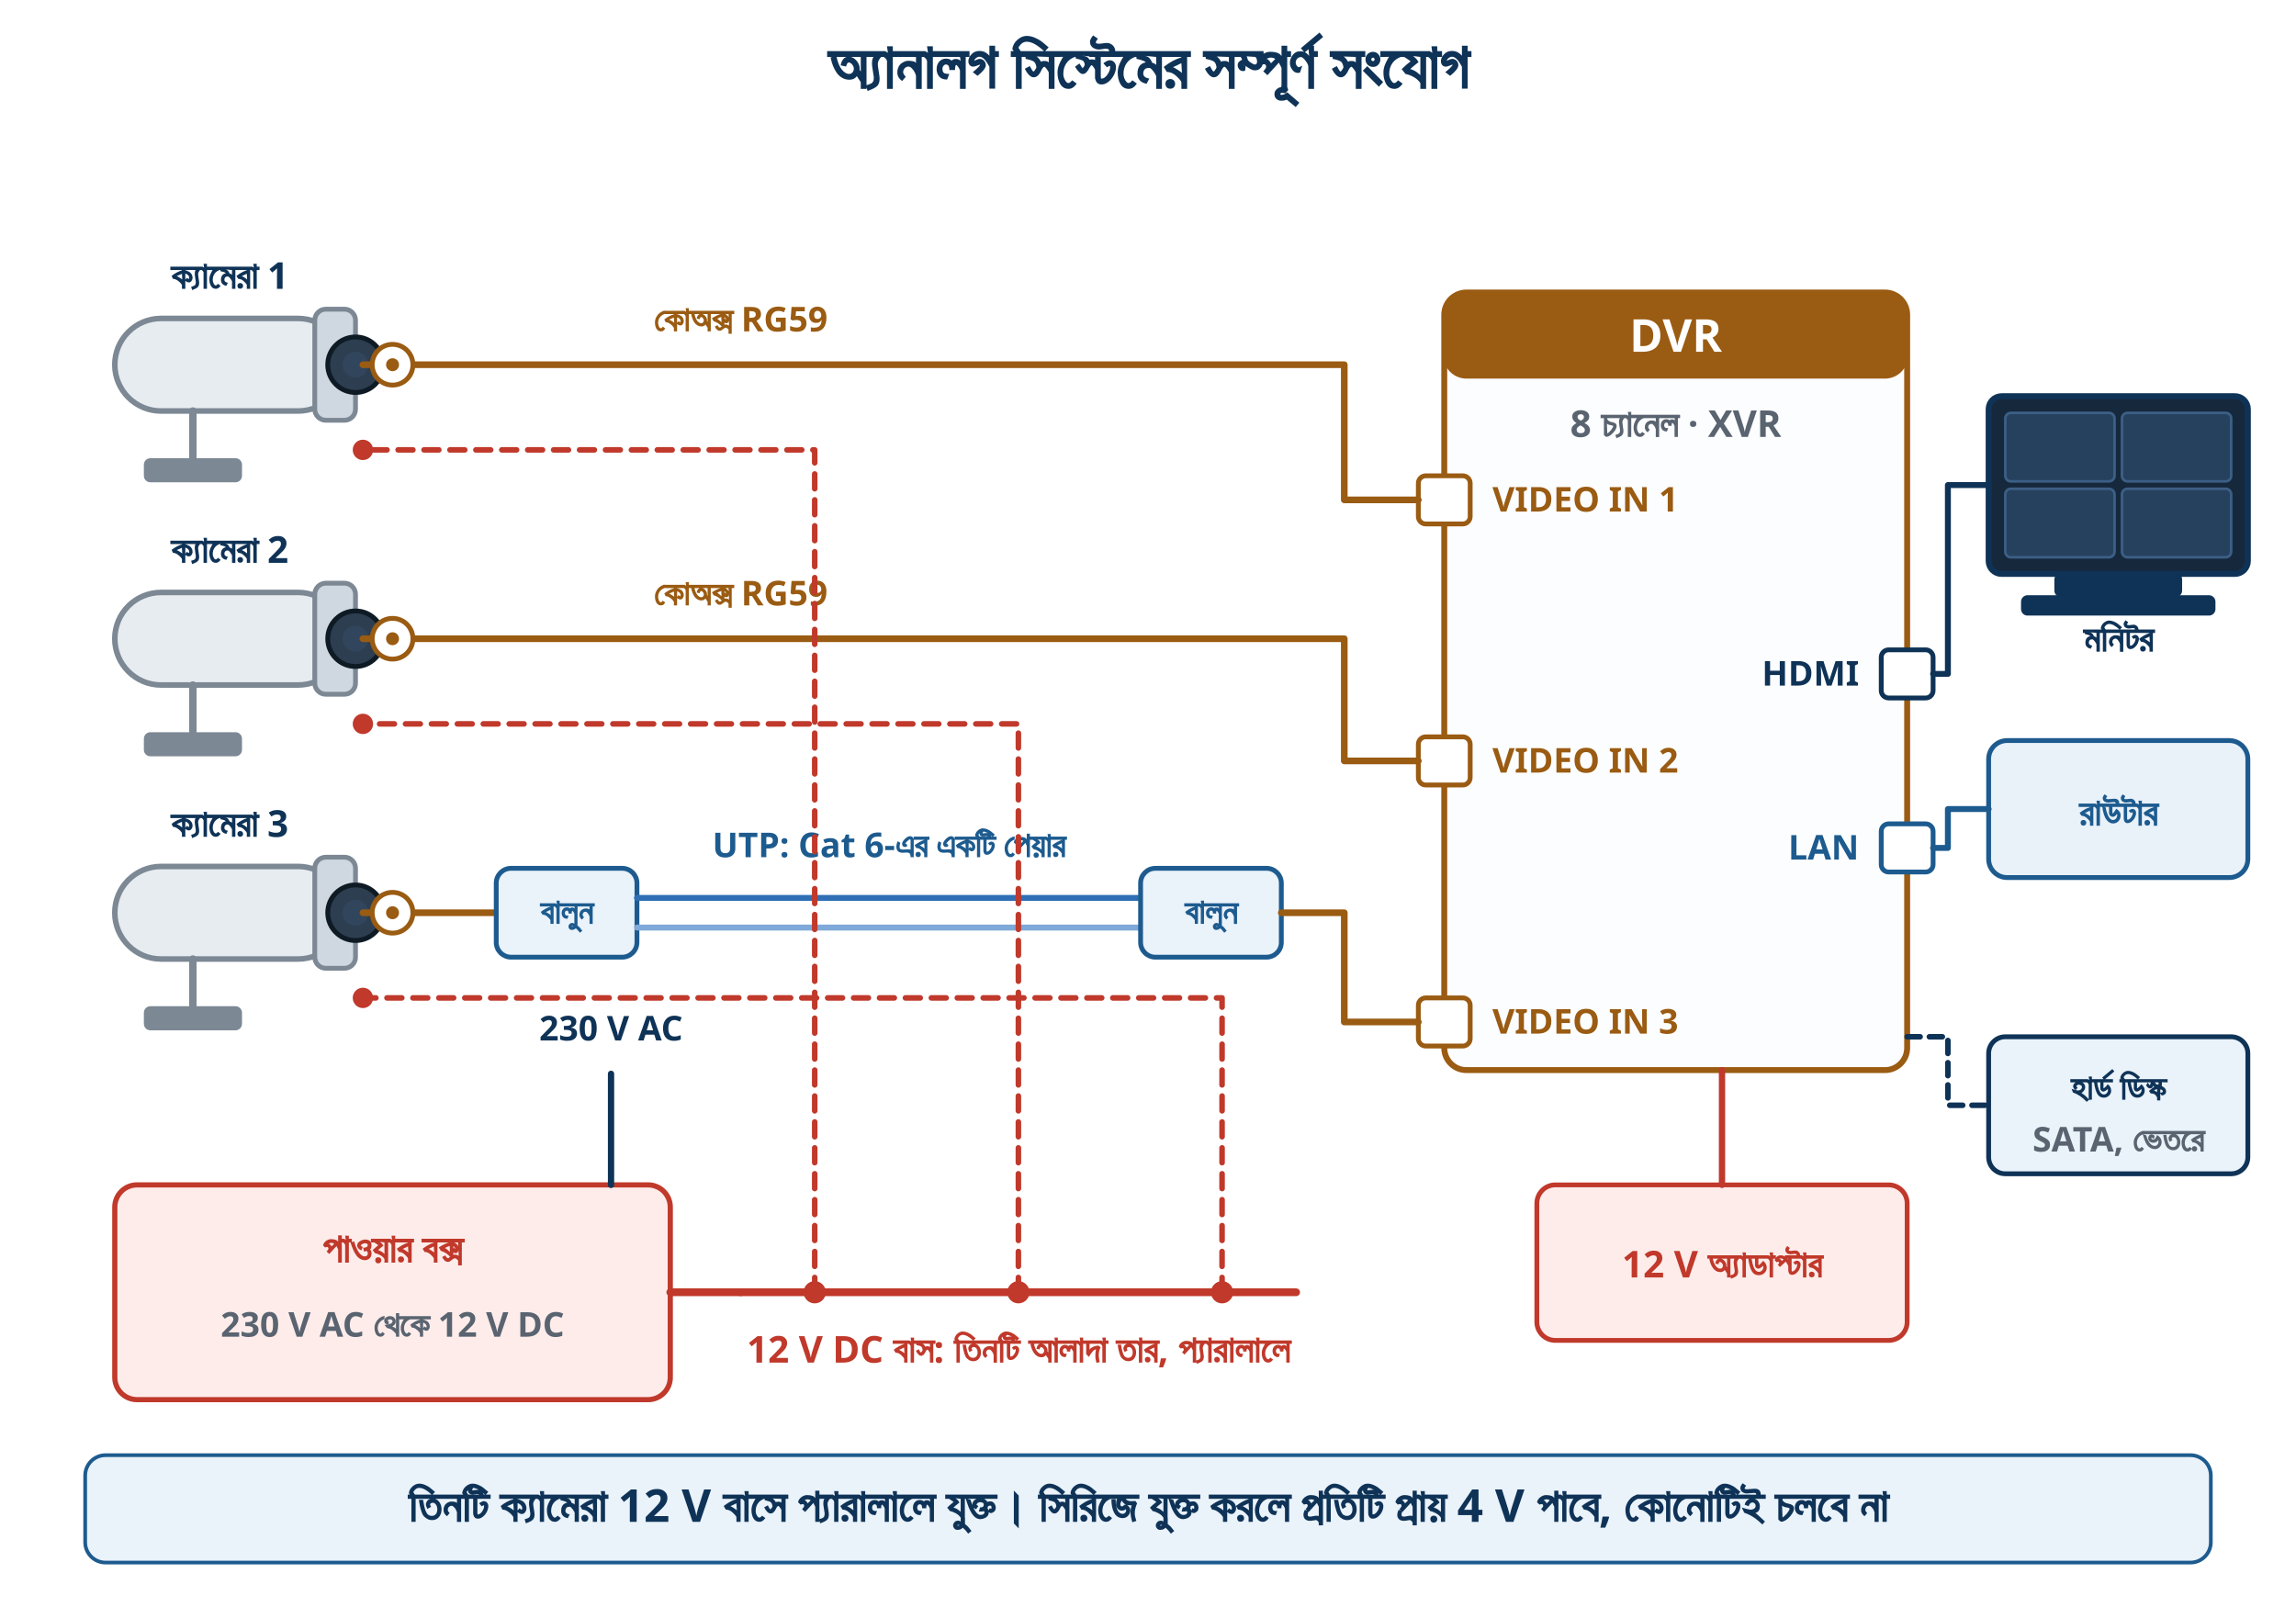
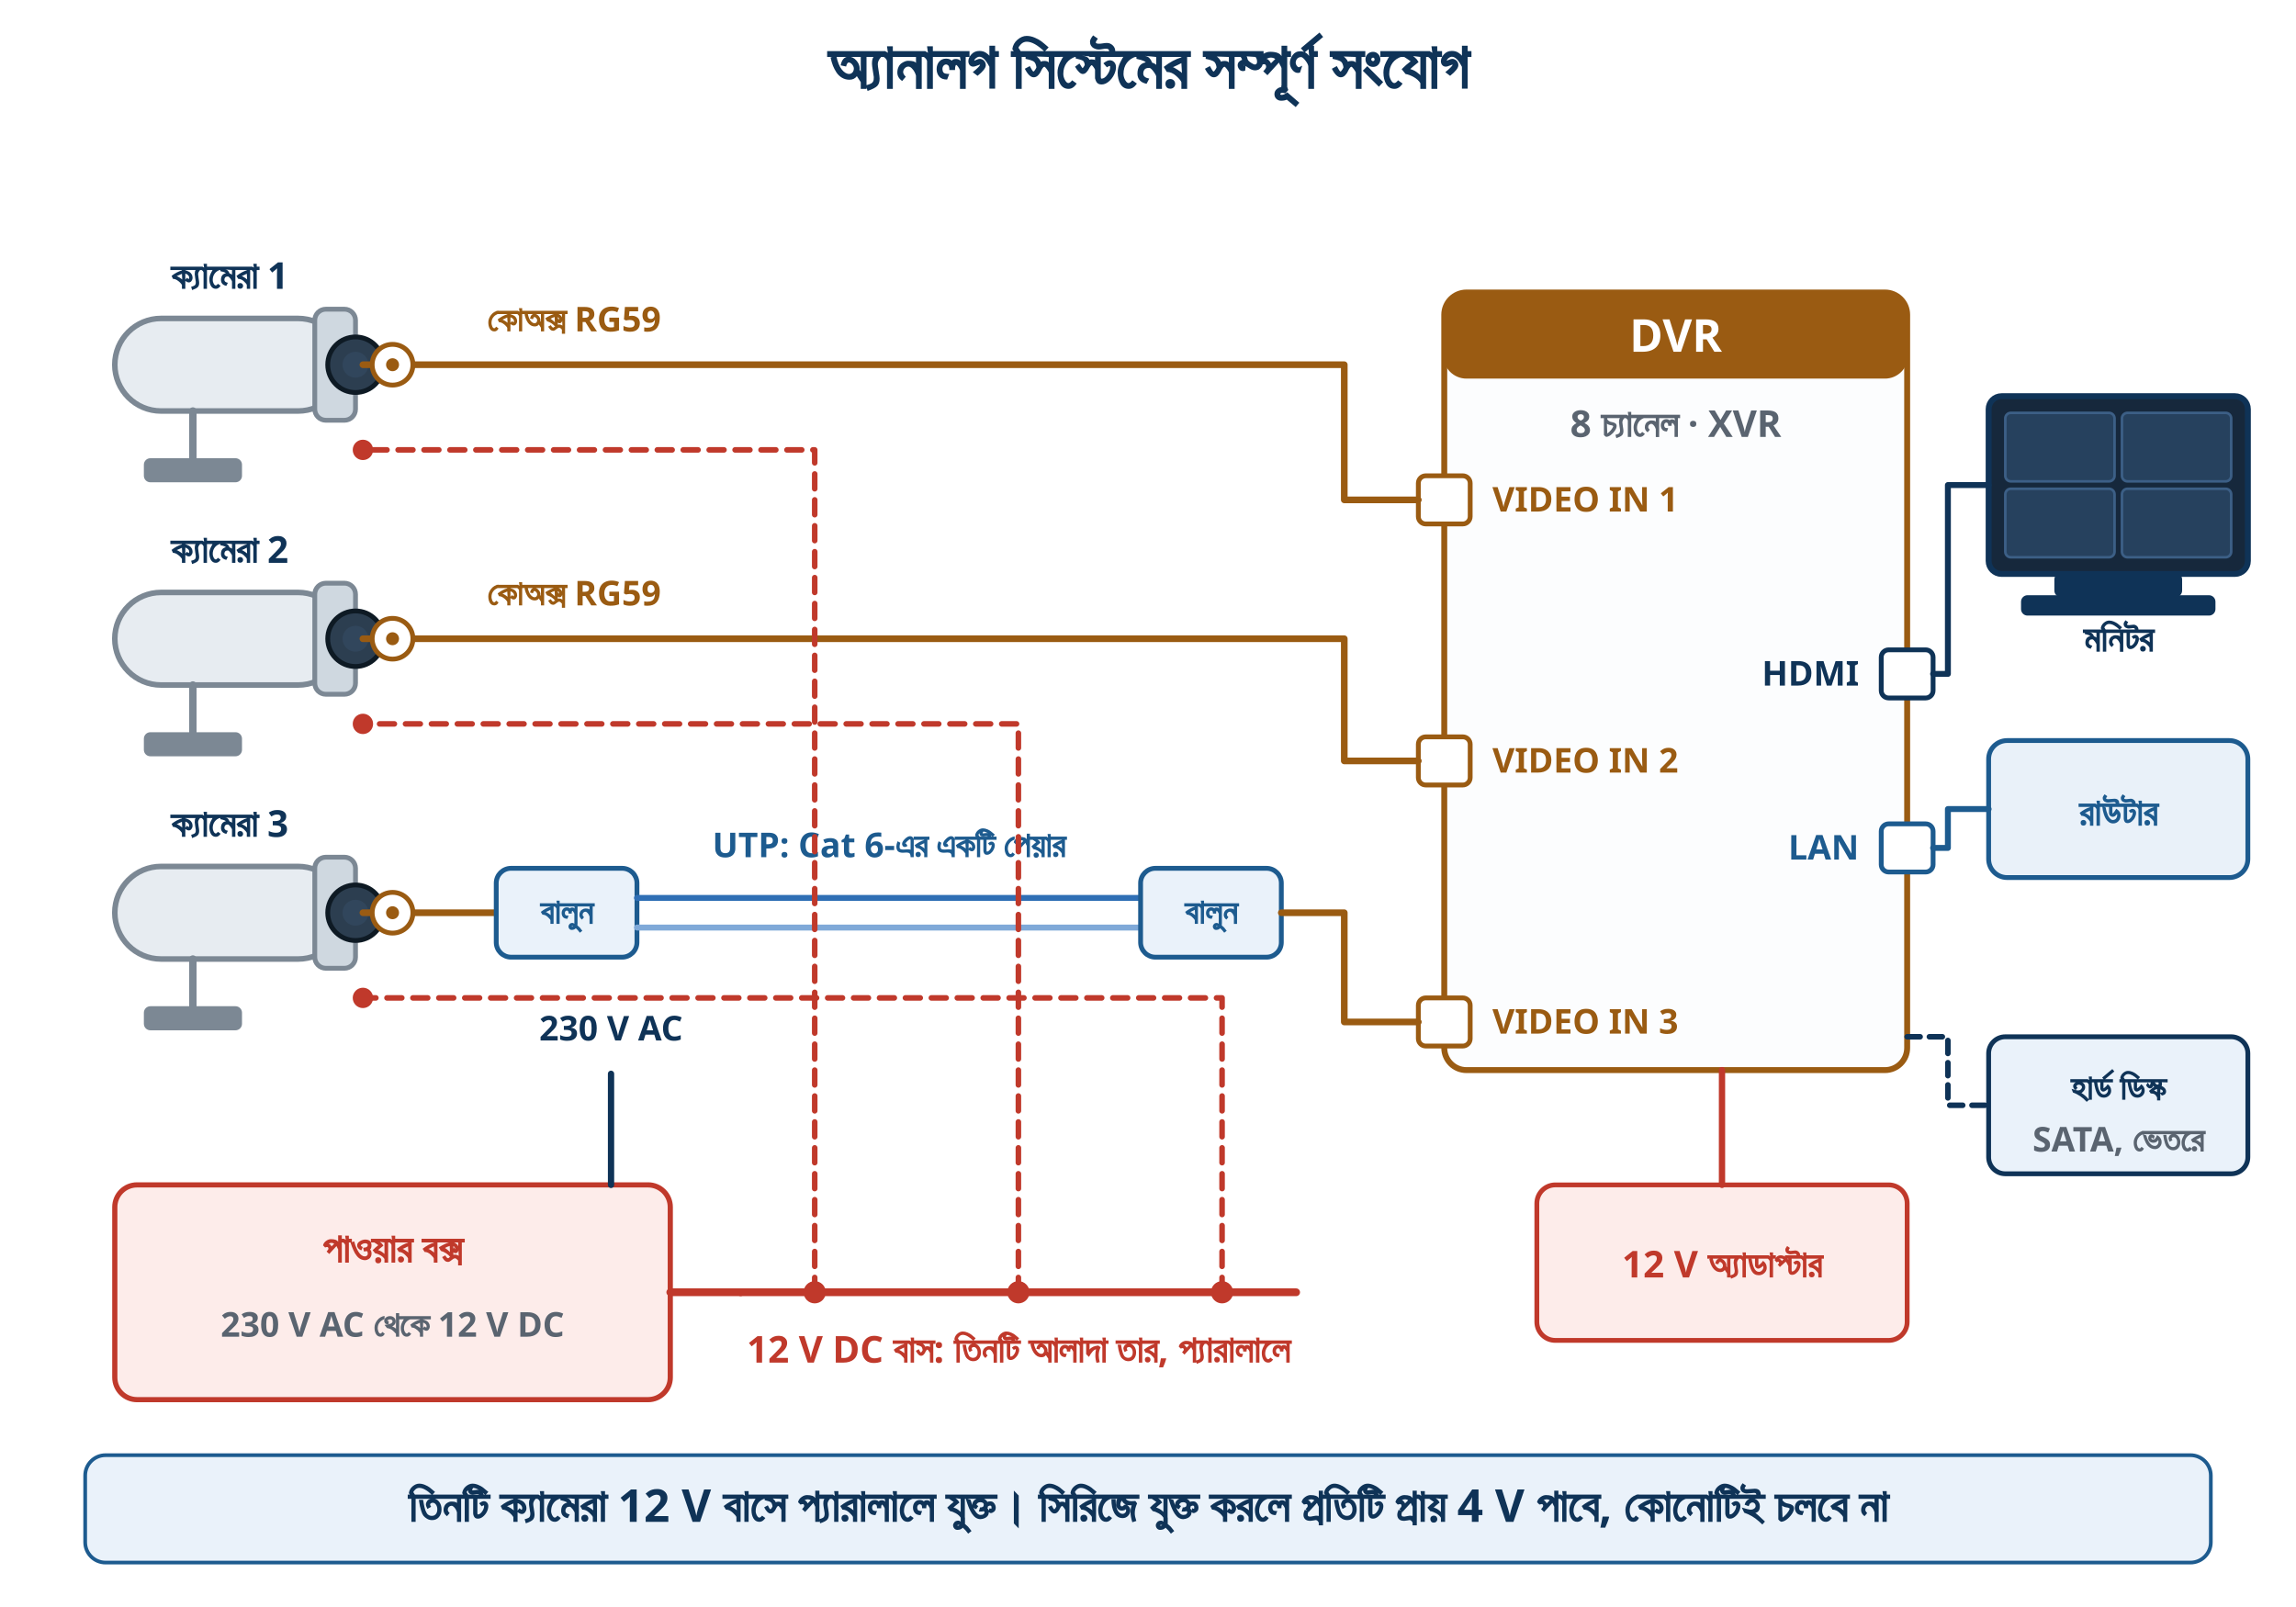
<svg xmlns="http://www.w3.org/2000/svg" width="1240" height="868" viewBox="0 0 1240 868">
  <rect width="1240" height="868" fill="#FFFFFF" />
  <text x="620.0" y="48.0" font-family="Kalpurush" font-size="34" font-weight="700" fill="#0F3357" text-anchor="middle">অ্যানালগ সিস্টেমের সম্পূর্ণ সংযোগ</text>
  <rect x="62.0" y="172.0" width="124.0" height="50.0" rx="25.0" fill="#E7ECF1" stroke="#7C8894" stroke-width="3" />
  <rect x="170.0" y="167.0" width="22.0" height="60.0" rx="6" fill="#CFD8E0" stroke="#7C8894" stroke-width="2.6" />
  <circle cx="192.0" cy="197.0" r="15.0" fill="#2C3E50" stroke="#0E1A24" stroke-width="2.6" />
  <circle cx="192.0" cy="197.0" r="7.0" fill="#31465C" stroke="none" stroke-width="2" />
  <path d="M 104.16 222 L 104.16 248" fill="none" stroke="#7C8894" stroke-width="4" stroke-linecap="round" stroke-linejoin="round" />
  <rect x="78.2" y="248.0" width="52.0" height="12.0" rx="3" fill="#7C8894" stroke="#7C8894" stroke-width="1" />
  <text x="124.0" y="156.0" font-family="Kalpurush" font-size="20" font-weight="700" fill="#0F3357" text-anchor="middle">ক্যামেরা 1</text>
  <rect x="62.0" y="320.0" width="124.0" height="50.0" rx="25.0" fill="#E7ECF1" stroke="#7C8894" stroke-width="3" />
  <rect x="170.0" y="315.0" width="22.0" height="60.0" rx="6" fill="#CFD8E0" stroke="#7C8894" stroke-width="2.6" />
  <circle cx="192.0" cy="345.0" r="15.0" fill="#2C3E50" stroke="#0E1A24" stroke-width="2.6" />
  <circle cx="192.0" cy="345.0" r="7.0" fill="#31465C" stroke="none" stroke-width="2" />
  <path d="M 104.16 370 L 104.16 396" fill="none" stroke="#7C8894" stroke-width="4" stroke-linecap="round" stroke-linejoin="round" />
  <rect x="78.2" y="396.0" width="52.0" height="12.0" rx="3" fill="#7C8894" stroke="#7C8894" stroke-width="1" />
  <text x="124.0" y="304.0" font-family="Kalpurush" font-size="20" font-weight="700" fill="#0F3357" text-anchor="middle">ক্যামেরা 2</text>
  <rect x="62.0" y="468.0" width="124.0" height="50.0" rx="25.0" fill="#E7ECF1" stroke="#7C8894" stroke-width="3" />
  <rect x="170.0" y="463.0" width="22.0" height="60.0" rx="6" fill="#CFD8E0" stroke="#7C8894" stroke-width="2.6" />
  <circle cx="192.0" cy="493.0" r="15.0" fill="#2C3E50" stroke="#0E1A24" stroke-width="2.6" />
  <circle cx="192.0" cy="493.0" r="7.0" fill="#31465C" stroke="none" stroke-width="2" />
  <path d="M 104.16 518 L 104.16 544" fill="none" stroke="#7C8894" stroke-width="4" stroke-linecap="round" stroke-linejoin="round" />
  <rect x="78.2" y="544.0" width="52.0" height="12.0" rx="3" fill="#7C8894" stroke="#7C8894" stroke-width="1" />
  <text x="124.0" y="452.0" font-family="Kalpurush" font-size="20" font-weight="700" fill="#0F3357" text-anchor="middle">ক্যামেরা 3</text>
  <rect x="780.0" y="158.0" width="250.0" height="420.0" rx="12" fill="#FCFDFE" stroke="#9A5B12" stroke-width="3.2" />
  <rect x="780.0" y="158.0" width="250.0" height="46.0" rx="12" fill="#9A5B12" stroke="#9A5B12" stroke-width="1" />
  <text x="905.0" y="190.0" font-family="Kalpurush" font-size="24.5" font-weight="700" fill="#FFFFFF" text-anchor="middle">DVR</text>
  <text x="905.0" y="236.0" font-family="Kalpurush" font-size="20" font-weight="700" fill="#5A6470" text-anchor="middle">8 চ্যানেল · XVR</text>
  <rect x="766.0" y="257.0" width="28.0" height="26.0" rx="4" fill="#FFFFFF" stroke="#9A5B12" stroke-width="2.6" />
  <text x="806.0" y="276.3" font-family="Kalpurush" font-size="18.5" font-weight="700" fill="#9A5B12" text-anchor="start">VIDEO IN 1</text>
  <rect x="766.0" y="398.0" width="28.0" height="26.0" rx="4" fill="#FFFFFF" stroke="#9A5B12" stroke-width="2.6" />
  <text x="806.0" y="417.3" font-family="Kalpurush" font-size="18.5" font-weight="700" fill="#9A5B12" text-anchor="start">VIDEO IN 2</text>
  <rect x="766.0" y="539.0" width="28.0" height="26.0" rx="4" fill="#FFFFFF" stroke="#9A5B12" stroke-width="2.6" />
  <text x="806.0" y="558.3" font-family="Kalpurush" font-size="18.5" font-weight="700" fill="#9A5B12" text-anchor="start">VIDEO IN 3</text>
  <rect x="1016.0" y="351.0" width="28.0" height="26.0" rx="4" fill="#FFFFFF" stroke="#0F3357" stroke-width="2.6" />
  <text x="1004.0" y="370.3" font-family="Kalpurush" font-size="18.5" font-weight="700" fill="#0F3357" text-anchor="end">HDMI</text>
  <rect x="1016.0" y="445.0" width="28.0" height="26.0" rx="4" fill="#FFFFFF" stroke="#1D5B8F" stroke-width="2.6" />
  <text x="1004.0" y="464.3" font-family="Kalpurush" font-size="18.5" font-weight="700" fill="#1D5B8F" text-anchor="end">LAN</text>
  <path d="M 196 197 L 726 197 L 726 270.0 L 766 270.0" fill="none" stroke="#9A5B12" stroke-width="3.6" stroke-linecap="round" stroke-linejoin="round" />
  <circle cx="212.0" cy="197.0" r="11.0" fill="#FFFFFF" stroke="#9A5B12" stroke-width="2.6" />
  <circle cx="212.0" cy="197.0" r="3.5" fill="#9A5B12" stroke="none" stroke-width="2" />
-   <text x="400.0" y="179.0" font-family="Kalpurush" font-size="18.5" font-weight="700" fill="#9A5B12" text-anchor="middle">কোঅক্স RG59</text>
+   <text x="310.0" y="179.0" font-family="Kalpurush" font-size="18.5" font-weight="700" fill="#9A5B12" text-anchor="middle">কোঅক্স RG59</text>
  <path d="M 196 345 L 726 345 L 726 411.0 L 766 411.0" fill="none" stroke="#9A5B12" stroke-width="3.6" stroke-linecap="round" stroke-linejoin="round" />
  <circle cx="212.0" cy="345.0" r="11.0" fill="#FFFFFF" stroke="#9A5B12" stroke-width="2.6" />
  <circle cx="212.0" cy="345.0" r="3.5" fill="#9A5B12" stroke="none" stroke-width="2" />
-   <text x="400.0" y="327.0" font-family="Kalpurush" font-size="18.5" font-weight="700" fill="#9A5B12" text-anchor="middle">কোঅক্স RG59</text>
+   <text x="310.0" y="327.0" font-family="Kalpurush" font-size="18.5" font-weight="700" fill="#9A5B12" text-anchor="middle">কোঅক্স RG59</text>
  <path d="M 196 493 L 268 493" fill="none" stroke="#9A5B12" stroke-width="3.6" stroke-linecap="round" stroke-linejoin="round" />
  <circle cx="212.0" cy="493.0" r="11.0" fill="#FFFFFF" stroke="#9A5B12" stroke-width="2.6" />
  <circle cx="212.0" cy="493.0" r="3.5" fill="#9A5B12" stroke="none" stroke-width="2" />
  <rect x="268.0" y="469.0" width="76.0" height="48.0" rx="8" fill="#EAF2FA" stroke="#1D5B8F" stroke-width="2.6" />
  <text x="306.0" y="499.0" font-family="Kalpurush" font-size="18.5" font-weight="700" fill="#1D5B8F" text-anchor="middle">বালুন</text>
  <path d="M 344 485 L 616 485" fill="none" stroke="#2F6FB5" stroke-width="3.2" stroke-linecap="round" stroke-linejoin="round" />
  <path d="M 344 501 L 616 501" fill="none" stroke="#7FA9D8" stroke-width="3.2" stroke-linecap="round" stroke-linejoin="round" />
  <text x="480.0" y="463.0" font-family="Kalpurush" font-size="18.5" font-weight="700" fill="#1D5B8F" text-anchor="middle">UTP: Cat 6-এর একটি পেয়ার</text>
  <rect x="616.0" y="469.0" width="76.0" height="48.0" rx="8" fill="#EAF2FA" stroke="#1D5B8F" stroke-width="2.6" />
  <text x="654.0" y="499.0" font-family="Kalpurush" font-size="18.5" font-weight="700" fill="#1D5B8F" text-anchor="middle">বালুন</text>
  <path d="M 692 493 L 726 493 L 726 552.0 L 766 552.0" fill="none" stroke="#9A5B12" stroke-width="3.6" stroke-linecap="round" stroke-linejoin="round" />
  <rect x="1074.0" y="214.0" width="140.0" height="96.0" rx="7" fill="#16283C" stroke="#0F3357" stroke-width="3.2" />
  <rect x="1083.0" y="223.0" width="59.0" height="37.0" rx="3" fill="#26415E" stroke="#3C5F86" stroke-width="1.4" />
  <rect x="1146.0" y="223.0" width="59.0" height="37.0" rx="3" fill="#26415E" stroke="#3C5F86" stroke-width="1.4" />
  <rect x="1083.0" y="264.0" width="59.0" height="37.0" rx="3" fill="#26415E" stroke="#3C5F86" stroke-width="1.4" />
  <rect x="1146.0" y="264.0" width="59.0" height="37.0" rx="3" fill="#26415E" stroke="#3C5F86" stroke-width="1.4" />
  <rect x="1110.0" y="310.0" width="68.0" height="12.0" rx="3" fill="#0F3357" stroke="#0F3357" stroke-width="1" />
  <rect x="1092.0" y="322.0" width="104.0" height="10.0" rx="3" fill="#0F3357" stroke="#0F3357" stroke-width="1" />
  <path d="M 1044 364.0 L 1052 364.0 L 1052 262 L 1074 262" fill="none" stroke="#0F3357" stroke-width="3.2" stroke-linecap="round" stroke-linejoin="round" />
  <text x="1144.0" y="352.0" font-family="Kalpurush" font-size="20" font-weight="700" fill="#0F3357" text-anchor="middle">মনিটর</text>
  <rect x="1074.0" y="400.0" width="140.0" height="74.0" rx="10" fill="#E9F1F9" stroke="#1D5B8F" stroke-width="2.6" />
  <text x="1144.0" y="446.0" font-family="Kalpurush" font-size="20" font-weight="700" fill="#1D5B8F" text-anchor="middle">রাউটার</text>
  <path d="M 1044 458.0 L 1052 458.0 L 1052 437 L 1074 437" fill="none" stroke="#1D5B8F" stroke-width="3.2" stroke-linecap="round" stroke-linejoin="round" />
  <rect x="62.0" y="640.0" width="300.0" height="116.0" rx="12" fill="#FDECEA" stroke="#C0392B" stroke-width="2.8" />
  <text x="212.0" y="682.0" font-family="Kalpurush" font-size="21.5" font-weight="700" fill="#C0392B" text-anchor="middle">পাওয়ার বক্স</text>
  <text x="212.0" y="722.0" font-family="Kalpurush" font-size="18.5" font-weight="700" fill="#5A6470" text-anchor="middle">230 V AC থেকে 12 V DC</text>
  <path d="M 330 580 L 330 640" fill="none" stroke="#0F3357" stroke-width="3.4" stroke-linecap="round" stroke-linejoin="round" />
  <text x="330.0" y="562.0" font-family="Kalpurush" font-size="18.5" font-weight="700" fill="#0F3357" text-anchor="middle">230 V AC</text>
  <path d="M 400 698 L 700 698" fill="none" stroke="#C0392B" stroke-width="4.2" stroke-linecap="round" stroke-linejoin="round" />
  <path d="M 362 698 L 400 698" fill="none" stroke="#C0392B" stroke-width="4.2" stroke-linecap="round" stroke-linejoin="round" />
  <text x="550.0" y="736.0" font-family="Kalpurush" font-size="20" font-weight="700" fill="#C0392B" text-anchor="middle">12 V DC বাস: তিনটি আলাদা তার, প্যারালালে</text>
  <circle cx="440.0" cy="698.0" r="6.0" fill="#C0392B" stroke="none" stroke-width="2" />
  <path d="M 440 698 L 440 243 L 196 243" fill="none" stroke="#C0392B" stroke-width="3" stroke-linecap="round" stroke-linejoin="round" stroke-dasharray="8 6" />
  <circle cx="196.0" cy="243.0" r="5.5" fill="#C0392B" stroke="none" stroke-width="2" />
  <circle cx="550.0" cy="698.0" r="6.0" fill="#C0392B" stroke="none" stroke-width="2" />
  <path d="M 550 698 L 550 391 L 196 391" fill="none" stroke="#C0392B" stroke-width="3" stroke-linecap="round" stroke-linejoin="round" stroke-dasharray="8 6" />
  <circle cx="196.0" cy="391.0" r="5.5" fill="#C0392B" stroke="none" stroke-width="2" />
  <circle cx="660.0" cy="698.0" r="6.0" fill="#C0392B" stroke="none" stroke-width="2" />
  <path d="M 660 698 L 660 539 L 196 539" fill="none" stroke="#C0392B" stroke-width="3" stroke-linecap="round" stroke-linejoin="round" stroke-dasharray="8 6" />
  <circle cx="196.0" cy="539.0" r="5.5" fill="#C0392B" stroke="none" stroke-width="2" />
  <rect x="830.0" y="640.0" width="200.0" height="84.0" rx="10" fill="#FDECEA" stroke="#C0392B" stroke-width="2.6" />
  <text x="930.0" y="690.0" font-family="Kalpurush" font-size="20" font-weight="700" fill="#C0392B" text-anchor="middle">12 V অ্যাডাপ্টার</text>
  <path d="M 930 578 L 930 640" fill="none" stroke="#C0392B" stroke-width="3.4" stroke-linecap="round" stroke-linejoin="round" />
  <rect x="1074.0" y="560.0" width="140.0" height="74.0" rx="9" fill="#EAF2FA" stroke="#0F3357" stroke-width="2.6" />
  <text x="1144.0" y="594.0" font-family="Kalpurush" font-size="18.5" font-weight="700" fill="#0F3357" text-anchor="middle">হার্ড ডিস্ক</text>
  <text x="1144.0" y="622.0" font-family="Kalpurush" font-size="18.5" font-weight="700" fill="#5A6470" text-anchor="middle">SATA, ভেতরে</text>
  <path d="M 1030 560 L 1052 560 L 1052 597 L 1074 597" fill="none" stroke="#0F3357" stroke-width="3" stroke-linecap="round" stroke-linejoin="round" stroke-dasharray="7 5" />
  <rect x="46.0" y="786.0" width="1148.0" height="58.0" rx="11" fill="#EAF2FA" stroke="#1D5B8F" stroke-width="2" />
  <text x="620.0" y="822.0" font-family="Kalpurush" font-size="24.5" font-weight="700" fill="#0F3357" text-anchor="middle">তিনটি ক্যামেরা 12 V বাসে প্যারালালে যুক্ত। সিরিজে যুক্ত করলে প্রতিটি প্রায় 4 V পাবে, কোনোটিই চলবে না</text>
</svg>
